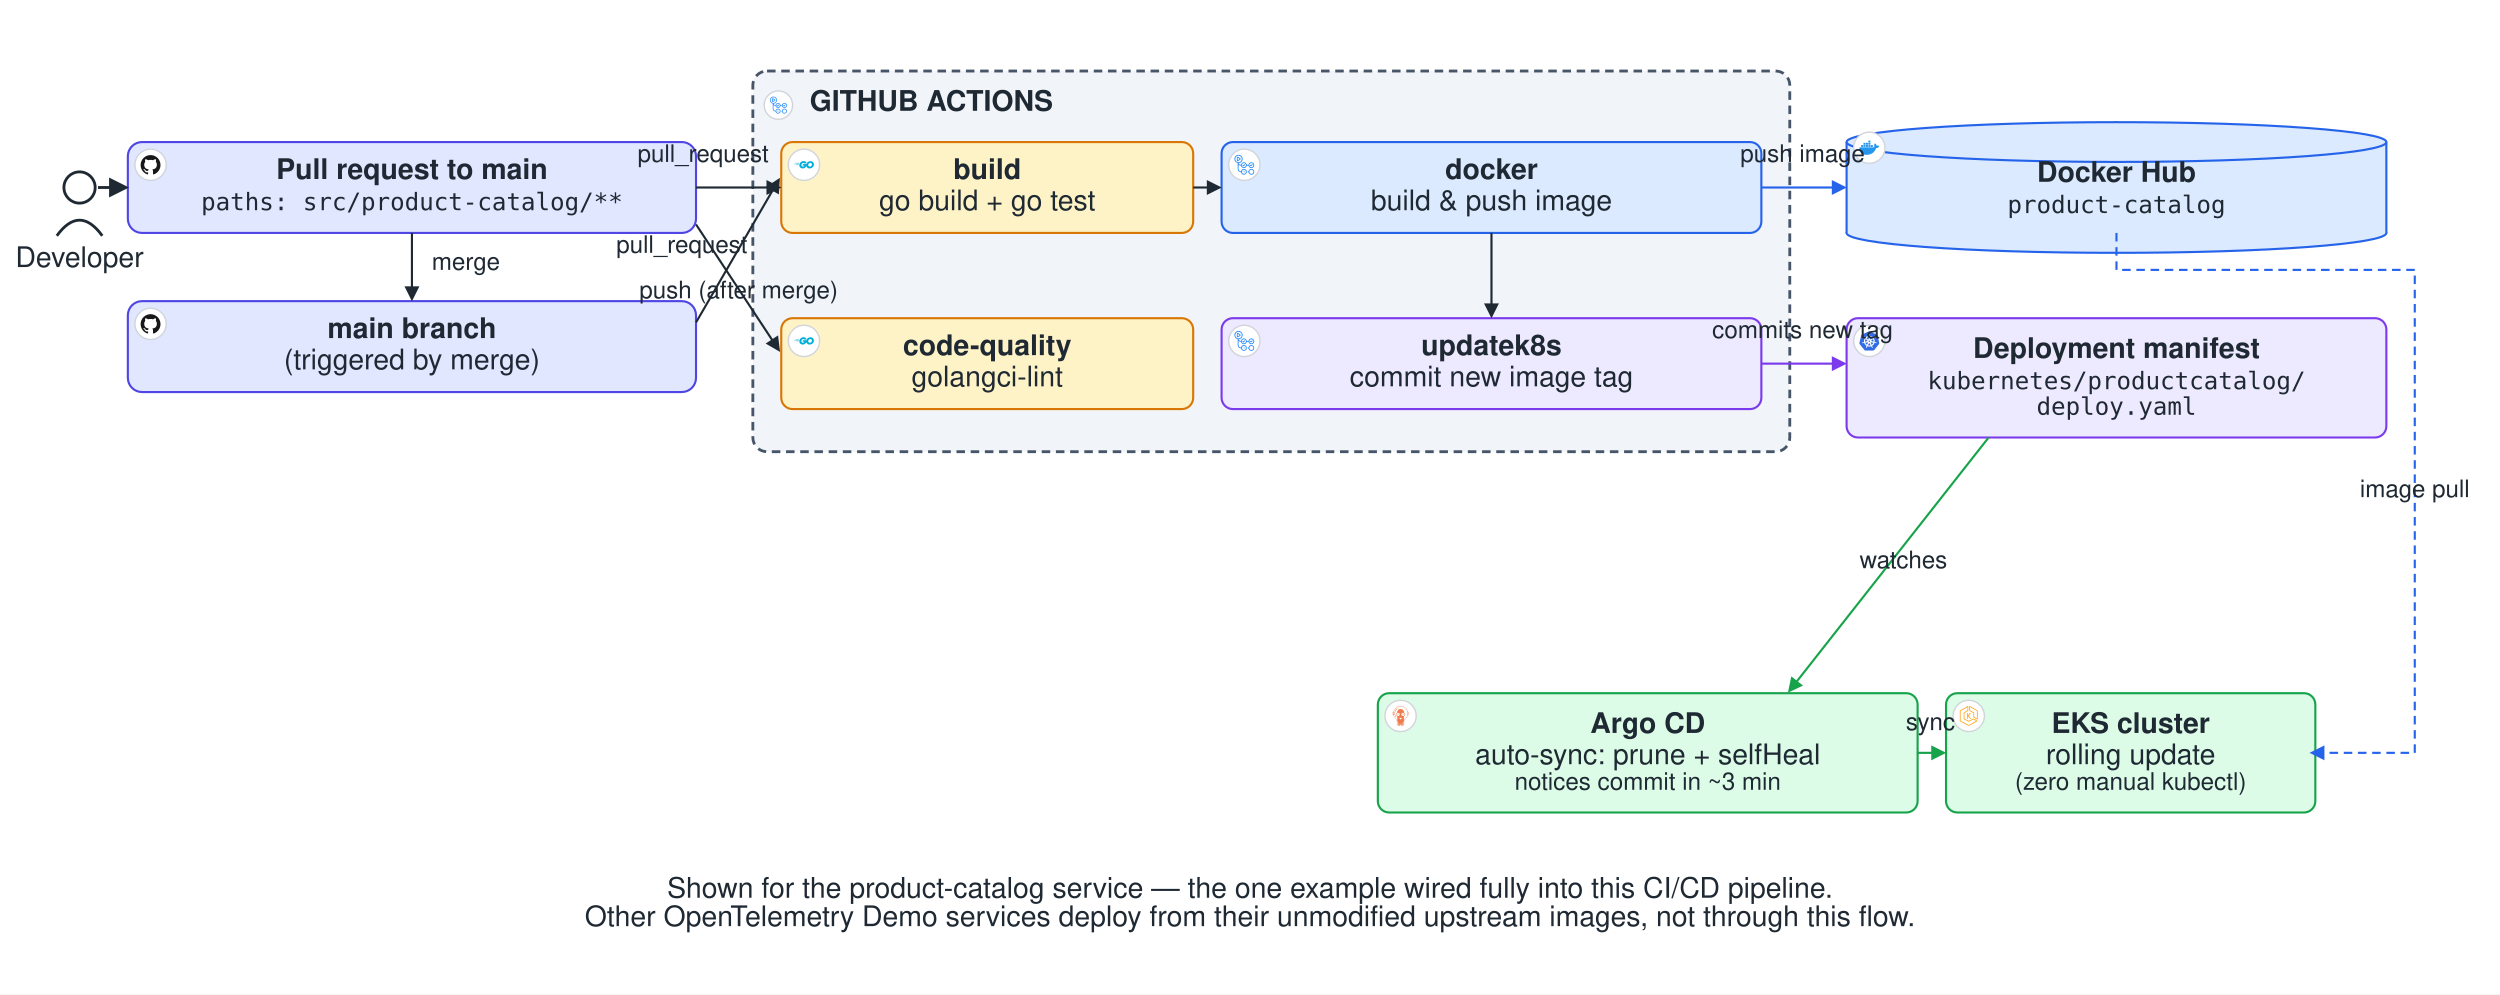
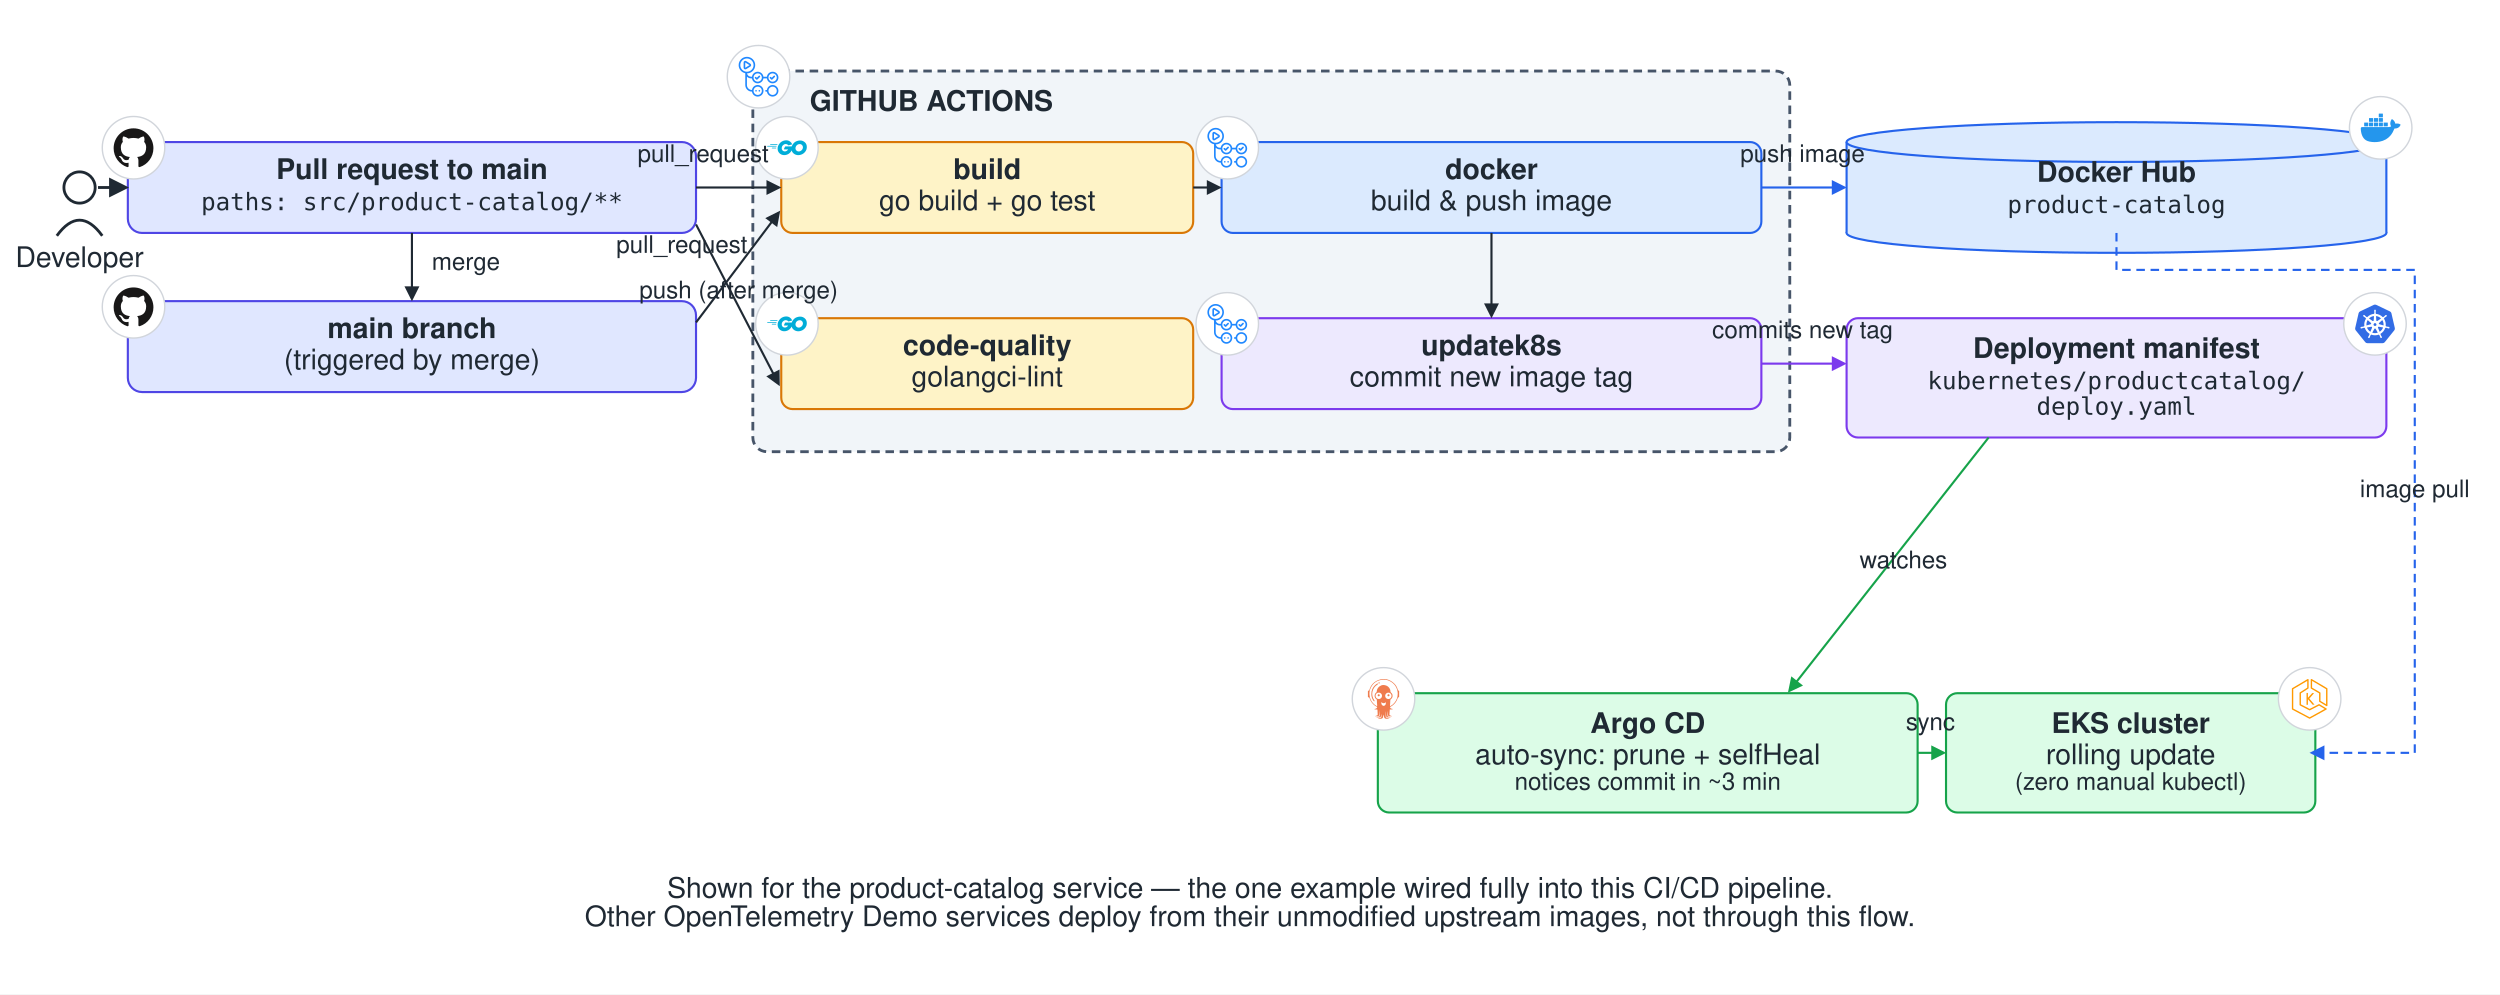
<svg xmlns="http://www.w3.org/2000/svg" viewBox="0 0 3520 1400" width="3520" height="1400" role="img" aria-label="CI/CD pipeline for the product-catalog service: a pull request or merge to main triggers GitHub Actions jobs build, code-quality, docker and updatek8s; docker pushes an image to Docker Hub, updatek8s commits the new tag to the Kubernetes manifest, Argo CD watches and syncs it to the EKS cluster, which pulls the new image from Docker Hub.">
  <defs>
    <marker id="arrow" viewBox="0 0 10 10" refX="8" refY="5" markerWidth="7" markerHeight="7" orient="auto">
      <path d="M0,0 L10,5 L0,10 z" fill="#1f2933" />
    </marker>
    <marker id="arrowBlue" viewBox="0 0 10 10" refX="8" refY="5" markerWidth="7" markerHeight="7" orient="auto">
      <path d="M0,0 L10,5 L0,10 z" fill="#2563eb" />
    </marker>
    <marker id="arrowViolet" viewBox="0 0 10 10" refX="8" refY="5" markerWidth="7" markerHeight="7" orient="auto">
      <path d="M0,0 L10,5 L0,10 z" fill="#7c3aed" />
    </marker>
    <marker id="arrowGreen" viewBox="0 0 10 10" refX="8" refY="5" markerWidth="7" markerHeight="7" orient="auto">
      <path d="M0,0 L10,5 L0,10 z" fill="#16a34a" />
    </marker>
  </defs>
  <style>
    text { font-family: -apple-system, Segoe UI, Helvetica, Arial, sans-serif; fill: #1f2933; }
    .title { font-weight: 700; }
    .mono { font-family: "SFMono-Regular", Consolas, Menlo, monospace; }
    .small { font-size: 20px; }
    .tiny { font-size: 17px; }
  </style>
  <defs>
    <g id="icon-github">
      <path d="M12 .297c-6.63 0-12 5.373-12 12 0 5.303 3.438 9.8 8.205 11.385.6.113.82-.258.82-.577 0-.285-.01-1.04-.015-2.04-3.338.724-4.042-1.61-4.042-1.61C4.422 18.07 3.633 17.7 3.633 17.7c-1.087-.744.084-.729.084-.729 1.205.084 1.838 1.236 1.838 1.236 1.07 1.835 2.809 1.305 3.495.998.108-.776.417-1.305.76-1.605-2.665-.3-5.466-1.332-5.466-5.93 0-1.31.465-2.38 1.235-3.22-.135-.303-.54-1.523.105-3.176 0 0 1.005-.322 3.3 1.23.96-.267 1.98-.399 3-.405 1.02.006 2.04.138 3 .405 2.28-1.552 3.285-1.23 3.285-1.23.645 1.653.24 2.873.12 3.176.765.84 1.23 1.91 1.23 3.22 0 4.61-2.805 5.625-5.475 5.92.42.36.81 1.096.81 2.22 0 1.606-.015 2.896-.015 3.286 0 .315.21.69.825.57C20.565 22.092 24 17.592 24 12.297c0-6.627-5.373-12-12-12" />
    </g>
    <g id="icon-githubactions">
      <path d="M10.984 13.836a.5.5 0 0 1-.353-.146l-.745-.743a.5.5 0 1 1 .706-.708l.392.391 1.181-1.18a.5.5 0 0 1 .708.707l-1.535 1.533a.504.504 0 0 1-.354.146zm9.353-.147l1.534-1.532a.5.5 0 0 0-.707-.707l-1.181 1.18-.392-.391a.5.5 0 1 0-.706.708l.746.743a.497.497 0 0 0 .706-.001zM4.527 7.452l2.557-1.585A1 1 0 0 0 7.09 4.17L4.533 2.56A1 1 0 0 0 3 3.406v3.196a1.001 1.001 0 0 0 1.527.85zm2.03-2.436L4 6.602V3.406l2.557 1.61zM24 12.5c0 1.93-1.57 3.5-3.5 3.5a3.503 3.503 0 0 1-3.46-3h-2.08a3.503 3.503 0 0 1-3.46 3 3.502 3.502 0 0 1-3.46-3h-.558c-.972 0-1.85-.399-2.482-1.042V17c0 1.654 1.346 3 3 3h.04c.244-1.693 1.7-3 3.46-3 1.93 0 3.5 1.57 3.5 3.5S13.43 24 11.5 24a3.502 3.502 0 0 1-3.46-3H8c-2.206 0-4-1.794-4-4V9.899A5.008 5.008 0 0 1 0 5c0-2.757 2.243-5 5-5s5 2.243 5 5a5.005 5.005 0 0 1-4.952 4.998A2.482 2.482 0 0 0 7.482 12h.558c.244-1.693 1.7-3 3.46-3a3.502 3.502 0 0 1 3.46 3h2.08a3.503 3.503 0 0 1 3.46-3c1.93 0 3.5 1.57 3.5 3.5zm-15 8c0 1.378 1.122 2.5 2.5 2.5s2.5-1.122 2.5-2.5-1.122-2.5-2.5-2.5S9 19.122 9 20.5zM5 9c2.206 0 4-1.794 4-4S7.206 1 5 1 1 2.794 1 5s1.794 4 4 4zm9 3.5c0-1.378-1.122-2.5-2.5-2.5S9 11.122 9 12.5s1.122 2.5 2.5 2.5 2.5-1.122 2.5-2.5zm9 0c0-1.378-1.122-2.5-2.5-2.5S18 11.122 18 12.5s1.122 2.5 2.5 2.5 2.5-1.122 2.5-2.5zm-13 8a.5.5 0 1 0 1 0 .5.5 0 0 0-1 0zm2 0a.5.5 0 1 0 1 0 .5.5 0 0 0-1 0zm12 0c0 1.93-1.57 3.5-3.5 3.5a3.503 3.503 0 0 1-3.46-3.002c-.007.001-.013.005-.021.005l-.506.017h-.017a.5.5 0 0 1-.016-.999l.506-.017c.018-.002.035.006.052.007A3.503 3.503 0 0 1 20.5 17c1.93 0 3.5 1.57 3.5 3.5zm-1 0c0-1.378-1.122-2.5-2.5-2.5S18 19.122 18 20.5s1.122 2.5 2.5 2.5 2.5-1.122 2.5-2.5z" />
    </g>
    <g id="icon-go">
      <path d="M1.811 10.231c-.047 0-.058-.023-.035-.059l.246-.315c.023-.035.081-.058.128-.058h4.172c.046 0 .058.035.035.07l-.199.303c-.023.036-.082.07-.117.07zM.047 11.306c-.047 0-.059-.023-.035-.058l.245-.316c.023-.035.082-.058.129-.058h5.328c.047 0 .07.035.058.07l-.093.28c-.012.047-.058.07-.105.07zm2.828 1.075c-.047 0-.059-.035-.035-.07l.163-.292c.023-.035.07-.07.117-.07h2.337c.047 0 .07.035.07.082l-.023.28c0 .047-.047.082-.082.082zm12.129-2.36c-.736.187-1.239.327-1.963.514-.176.046-.187.058-.34-.117-.174-.199-.303-.327-.548-.444-.737-.362-1.45-.257-2.115.175-.795.514-1.204 1.274-1.192 2.22.011.935.654 1.706 1.577 1.835.795.105 1.46-.175 1.987-.77.105-.13.198-.27.315-.434H10.47c-.245 0-.304-.152-.222-.35.152-.362.432-.97.596-1.274a.315.315 0 01.292-.187h4.253c-.023.316-.023.631-.07.947a4.983 4.983 0 01-.958 2.29c-.841 1.11-1.94 1.8-3.33 1.986-1.145.152-2.209-.07-3.143-.77-.865-.655-1.356-1.52-1.484-2.595-.152-1.274.222-2.419.993-3.424.83-1.086 1.928-1.776 3.272-2.02 1.098-.2 2.15-.07 3.096.571.62.41 1.063.97 1.356 1.648.07.105.023.164-.117.2m3.868 6.461c-1.064-.024-2.034-.328-2.852-1.029a3.665 3.665 0 01-1.262-2.255c-.21-1.32.152-2.489.947-3.529.853-1.122 1.881-1.706 3.272-1.95 1.192-.21 2.314-.095 3.33.595.923.63 1.496 1.484 1.648 2.605.198 1.578-.257 2.863-1.344 3.962-.771.783-1.718 1.273-2.805 1.495-.315.06-.63.07-.934.106zm2.78-4.72c-.011-.153-.011-.27-.034-.387-.21-1.157-1.274-1.81-2.384-1.554-1.087.245-1.788.935-2.045 2.033-.21.912.234 1.835 1.075 2.21.643.28 1.285.244 1.905-.07.923-.48 1.425-1.228 1.484-2.233z" />
    </g>
    <g id="icon-docker">
      <path d="M13.983 11.078h2.119a.186.186 0 00.186-.185V9.006a.186.186 0 00-.186-.186h-2.119a.185.185 0 00-.185.185v1.888c0 .102.083.185.185.185m-2.954-5.43h2.118a.186.186 0 00.186-.186V3.574a.186.186 0 00-.186-.185h-2.118a.185.185 0 00-.185.185v1.888c0 .102.082.185.185.185m0 2.716h2.118a.187.187 0 00.186-.186V6.29a.186.186 0 00-.186-.185h-2.118a.185.185 0 00-.185.185v1.887c0 .102.082.185.185.186m-2.93 0h2.12a.186.186 0 00.184-.186V6.29a.185.185 0 00-.185-.185H8.1a.185.185 0 00-.185.185v1.887c0 .102.083.185.185.186m-2.964 0h2.119a.186.186 0 00.185-.186V6.29a.185.185 0 00-.185-.185H5.136a.186.186 0 00-.186.185v1.887c0 .102.084.185.186.186m5.893 2.715h2.118a.186.186 0 00.186-.185V9.006a.186.186 0 00-.186-.186h-2.118a.185.185 0 00-.185.185v1.888c0 .102.082.185.185.185m-2.93 0h2.12a.185.185 0 00.184-.185V9.006a.185.185 0 00-.184-.186h-2.12a.185.185 0 00-.184.185v1.888c0 .102.083.185.185.185m-2.964 0h2.119a.185.185 0 00.185-.185V9.006a.185.185 0 00-.184-.186h-2.12a.186.186 0 00-.186.186v1.887c0 .102.084.185.186.185m-2.92 0h2.12a.185.185 0 00.184-.185V9.006a.185.185 0 00-.184-.186h-2.12a.185.185 0 00-.184.185v1.888c0 .102.082.185.185.185M23.763 9.89c-.065-.051-.672-.51-1.954-.51-.338.001-.676.03-1.01.087-.248-1.7-1.653-2.53-1.716-2.566l-.344-.199-.226.327c-.284.438-.49.922-.612 1.43-.23.97-.09 1.882.403 2.661-.595.332-1.55.413-1.744.42H.751a.751.751 0 00-.75.748 11.376 11.376 0 00.692 4.062c.545 1.428 1.355 2.48 2.41 3.124 1.18.723 3.1 1.137 5.275 1.137.983.003 1.963-.086 2.93-.266a12.248 12.248 0 003.823-1.389c.98-.567 1.86-1.288 2.61-2.136 1.252-1.418 1.998-2.997 2.553-4.4h.221c1.372 0 2.215-.549 2.68-1.009.309-.293.55-.65.707-1.046l.098-.288z" />
    </g>
    <g id="icon-kubernetes">
      <path d="M10.204 14.35l.007.01-.999 2.413a5.171 5.171 0 0 1-2.075-2.597l2.578-.437.004.005a.44.44 0 0 1 .484.606zm-.833-2.129a.44.44 0 0 0 .173-.756l.002-.011L7.585 9.7a5.143 5.143 0 0 0-.73 3.255l2.514-.725.002-.009zm1.145-1.98a.44.44 0 0 0 .699-.337l.01-.005.15-2.62a5.144 5.144 0 0 0-3.01 1.442l2.147 1.523.004-.002zm.76 2.75l.723.349.722-.347.18-.78-.5-.623h-.804l-.5.623.179.779zm1.5-3.095a.44.44 0 0 0 .7.336l.008.003 2.134-1.513a5.188 5.188 0 0 0-2.992-1.442l.148 2.615.002.001zm10.876 5.97l-5.773 7.181a1.6 1.6 0 0 1-1.248.594l-9.261.003a1.6 1.6 0 0 1-1.247-.596l-5.776-7.18a1.583 1.583 0 0 1-.307-1.34L2.1 5.573c.108-.47.425-.864.863-1.073L11.305.513a1.606 1.606 0 0 1 1.385 0l8.345 3.985c.438.209.755.604.863 1.073l2.062 8.955c.108.47-.005.963-.308 1.34zm-3.289-2.057c-.042-.01-.103-.026-.145-.034-.174-.033-.315-.025-.479-.038-.35-.037-.638-.067-.895-.148-.105-.04-.18-.165-.216-.216l-.201-.059a6.45 6.45 0 0 0-.105-2.332 6.465 6.465 0 0 0-.936-2.163c.052-.047.15-.133.177-.159.008-.09.001-.183.094-.282.197-.185.444-.338.743-.522.142-.084.273-.137.415-.242.032-.024.076-.062.11-.089.24-.191.295-.52.123-.736-.172-.216-.506-.236-.745-.045-.034.027-.08.062-.111.088-.134.116-.217.23-.33.35-.246.25-.45.458-.673.609-.097.056-.239.037-.303.033l-.19.135a6.545 6.545 0 0 0-4.146-2.003l-.012-.223c-.065-.062-.143-.115-.163-.25-.022-.268.015-.557.057-.905.023-.163.061-.298.068-.475.001-.04-.001-.099-.001-.142 0-.306-.224-.555-.5-.555-.275 0-.499.249-.499.555l.001.014c0 .041-.002.092 0 .128.006.177.044.312.067.475.042.348.078.637.056.906a.545.545 0 0 1-.162.258l-.012.211a6.424 6.424 0 0 0-4.166 2.003 8.373 8.373 0 0 1-.18-.128c-.09.012-.18.04-.297-.029-.223-.15-.427-.358-.673-.608-.113-.12-.195-.234-.329-.349-.03-.026-.077-.062-.111-.088a.594.594 0 0 0-.348-.132.481.481 0 0 0-.398.176c-.172.216-.117.546.123.737l.007.005.104.083c.142.105.272.159.414.242.299.185.546.338.743.522.076.082.09.226.1.288l.16.143a6.462 6.462 0 0 0-1.02 4.506l-.208.06c-.055.072-.133.184-.215.217-.257.081-.546.11-.895.147-.164.014-.305.006-.48.039-.037.007-.09.02-.133.03l-.004.002-.007.002c-.295.071-.484.342-.423.608.061.267.349.429.645.365l.007-.001.01-.003.129-.029c.17-.046.294-.113.448-.172.33-.118.604-.217.87-.256.112-.009.23.069.288.101l.217-.037a6.5 6.5 0 0 0 2.88 3.596l-.09.218c.033.084.069.199.044.282-.097.252-.263.517-.452.813-.091.136-.185.242-.268.399-.02.037-.045.095-.064.134-.128.275-.034.591.213.71.248.12.556-.007.69-.282v-.002c.02-.039.046-.09.062-.127.07-.162.094-.301.144-.458.132-.332.205-.68.387-.897.05-.06.13-.082.215-.105l.113-.205a6.453 6.453 0 0 0 4.609.012l.106.192c.086.028.18.042.256.155.136.232.229.507.342.84.05.156.074.295.145.457.016.037.043.09.062.129.133.276.442.402.69.282.247-.118.341-.435.213-.71-.02-.039-.045-.096-.065-.134-.083-.156-.177-.261-.268-.398-.19-.296-.346-.541-.443-.793-.04-.13.007-.21.038-.294-.018-.022-.059-.144-.083-.202a6.499 6.499 0 0 0 2.88-3.622c.064.01.176.03.213.038.075-.05.144-.114.28-.104.266.039.54.138.87.256.154.06.277.128.448.173.036.01.088.019.13.028l.009.003.007.001c.297.064.584-.098.645-.365.06-.266-.128-.537-.423-.608zM16.4 9.701l-1.95 1.746v.005a.44.44 0 0 0 .173.757l.003.01 2.526.728a5.199 5.199 0 0 0-.108-1.674A5.208 5.208 0 0 0 16.4 9.7zm-4.013 5.325a.437.437 0 0 0-.404-.232.44.44 0 0 0-.372.233h-.002l-1.268 2.292a5.164 5.164 0 0 0 3.326.003l-1.27-2.296h-.01zm1.888-1.293a.44.44 0 0 0-.27.036.44.44 0 0 0-.214.572l-.003.004 1.01 2.438a5.15 5.15 0 0 0 2.081-2.615l-2.6-.44-.004.005z" />
    </g>
    <g id="icon-argo">
      <path d="M12.581 0c.436.037.871.1 1.299.186 1.679.383 3.121 1.213 4.382 2.365 1.161 1.06 1.917 2.372 2.335 3.881.089.321.216.56.586.624.205.035.238.245.239.43.003.646.002 1.294.002 1.94l-.002 1.21c-.001.356-.116.479-.466.474-.211-.003-.293.119-.344.291-.146.489-.33.966-.552 1.426-.818 1.682-2.084 2.938-3.688 3.87-.077.045-.155.088-.233.131-.252.137-.258.146-.155.415.114.299.358.529.664.625.269.096.553.134.827.21a.672.672 0 0 1 .236.094c-.066.082-.156.067-.231.082-.36.073-.713.184-1.086.17a1.275 1.275 0 0 1-.438-.064c-.114-.045-.152-.006-.176.109a5.354 5.354 0 0 0-.084.92c-.015.617-.071 1.23-.112 1.844-.042.598-.018.651.558.842.281.094.563.187.842.286.069.024.15.038.192.117-.04.057-.098.035-.146.035-.493.003-.985.005-1.478.001-.524-.005-.806-.282-.845-.803-.055-.762-.12-1.524-.182-2.286a.947.947 0 0 0-.026-.12c-.079.455-.065.879-.084 1.298-.023.528-.008 1.057-.007 1.584 0 .27.086.388.335.483.359.135.711.295 1.114.262.141-.012.276.062.402.129.032.017.073.033.069.073-.004.043-.049.047-.084.045-.657-.019-1.317.065-1.972-.028-.323-.046-.533-.236-.631-.552-.094-.303-.114-.617-.137-.93-.046-.626-.078-1.253-.116-1.88a.222.222 0 0 0-.061-.171.282.282 0 0 0-.031.193c-.002.956-.002 1.911-.001 2.866 0 .388.123.575.494.708.481.172.976.298 1.47.423.11.028.225.047.242.192h-1.852c-.051-.01-.103-.022-.155-.03-.701-.1-1.001-.372-1.143-1.042l-.067-.331-.226-1.103c-.069.12-.118.25-.144.386-.083.399-.151.802-.243 1.2-.113.493-.444.763-.932.857l-.33.063H8.558c.057-.171.216-.185.355-.221.476-.127.96-.223 1.417-.409a.603.603 0 0 0 .397-.521c.058-.435.002-.865-.013-1.296a1.528 1.528 0 0 0-.078-.315.405.405 0 0 0-.071.207c-.026.296-.049.591-.075.886-.038.432-.273.716-.679.81a1.702 1.702 0 0 1-.37.045c-.557.003-1.115-.001-1.673-.005-.048 0-.109.019-.148-.065.178-.103.377-.168.582-.187a5.67 5.67 0 0 0 .939-.193c.42-.114.522-.249.512-.687-.023-.931-.091-1.86-.069-2.791.004-.184.001-.368.001-.551a2.387 2.387 0 0 0-.05.385 40.299 40.299 0 0 1-.186 2.623c-.052.513-.296.748-.804.805-.446.051-.889.002-1.332-.02-.108-.006-.234.012-.339-.064.043-.066.106-.07.16-.087.362-.115.725-.224 1.086-.344.246-.081.35-.235.355-.492a2.241 2.241 0 0 0-.003-.232 45.315 45.315 0 0 1-.105-2.149 5.487 5.487 0 0 0-.035-.478c-.024-.188-.131-.287-.295-.258-.505.092-.99-.006-1.473-.139-.059-.016-.134-.007-.178-.088a.986.986 0 0 1 .285-.09c.255-.052.507-.121.753-.208.312-.112.564-.347.695-.651.089-.203.056-.317-.112-.398-1.418-.683-2.512-1.73-3.391-3.017a8.152 8.152 0 0 1-1.123-2.447c-.067-.246-.156-.3-.383-.26-.306.053-.401.006-.535-.273v-3.49c.144-.303.205-.341.534-.329.235.01.247-.004.309-.242.396-1.508 1.082-2.861 2.171-3.988C6.9 1.42 8.523.631 10.34.203c.456-.108.922-.15 1.387-.203h.854Zm7.974 8.948a7.34 7.34 0 0 0-.048-.938 8.353 8.353 0 0 0-.099-.65c-.598-2.964-2.344-5.02-5.051-6.268-1.553-.715-3.21-.835-4.878-.511-3.248.633-5.396 2.583-6.539 5.652-.436 1.173-.495 2.406-.37 3.65.087.935.339 1.846.745 2.694.585 1.213 1.444 2.207 2.477 3.058.343.286.719.528 1.121.719.235.111.247.105.245-.146.006-.16.003-.32-.009-.48-.125-1.02-.142-2.045-.169-3.069a.392.392 0 0 0-.184-.353c-.385-.268-.713-.592-.921-1.019-.474-.97-.372-2.361.813-3.215.136-.097.217-.19.198-.373a1.724 1.724 0 0 1 .031-.442c.177-1.187.748-2.138 1.722-2.84.68-.492 1.442-.772 2.286-.782.483-.007.953.11 1.414.244 1.609.467 2.846 2.07 2.845 3.697a.64.64 0 0 0 .268.565c.463.371.821.83.943 1.426.22 1.077-.083 1.982-.979 2.634-.266.194-.347.406-.333.698.002.047 0 .095-.002.142l-.062 1.439c-.025.586-.138 1.165-.117 1.754.008.223.006.226.201.128a7.46 7.46 0 0 0 2.393-1.903c1.32-1.577 2.074-3.372 2.059-5.511ZM9.117 12.102c1.489.021 2.443-1.578 1.716-2.879a1.937 1.937 0 0 0-1.699-.991c-1.094-.004-1.954.822-1.958 1.881-.005 1.148.813 1.985 1.941 1.989Zm5.794 0c1.101.002 1.935-.823 1.935-1.917 0-1.091-.846-1.949-1.92-1.947-1.064.003-1.94.866-1.943 1.915-.003 1.105.831 1.948 1.928 1.949Zm-1.472 1.937c-.208.128-.407.277-.63.384-.536.257-1.063.257-1.579-.048-.158-.094-.308-.201-.464-.298-.047-.028-.092-.103-.15-.062-.044.03-.01.1-.001.151.037.179.064.362.082.544.027.565.293.992.742 1.31a.984.984 0 0 0 .791.186c.565-.119 1.025-.614 1.124-1.218.043-.266.005-.544.109-.803a.133.133 0 0 0-.024-.146Zm-8.78-4.92c-.012-1.102.143-2.055.54-2.961.633-1.443 1.642-2.553 2.98-3.374a.378.378 0 0 1 .459.067c.06.06.036.118.01.178a1.09 1.09 0 0 1-.48.51c-1.079.639-1.829 1.571-2.357 2.688a6.325 6.325 0 0 0-.618 2.986c.055 1.309.439 2.516 1.213 3.588.088.104.148.23.173.365.01.08.059.168-.031.228a.312.312 0 0 1-.288.041.502.502 0 0 1-.234-.185c-.72-.979-1.193-2.056-1.331-3.273-.036-.326-.004-.653-.036-.858ZM8.94 2.34a.373.373 0 0 1 .378-.382c.211.001.409.226.416.473.004.138-.309.39-.476.386-.189-.005-.318-.2-.318-.477Zm-.465 7.48a.609.609 0 0 1 .586-.631c.38-.003.671.271.675.633.004.356-.27.622-.639.621-.38-.002-.621-.241-.622-.623Zm6.496.623c-.381-.002-.625-.255-.621-.646a.635.635 0 0 1 .596-.613.656.656 0 0 1 .669.643c.001.354-.275.618-.644.616Z" />
    </g>
    <g id="icon-eks">
      <path d="m14.67 8.505-2.875 3.335 3.128 3.648h-1.168l-2.808-3.277v3.368h-.842V8.421h.842v2.947l2.603-2.863Zm7.225 6.751-3.369-2.021V8.421a.42.42 0 0 0-.209-.364l-4.843-2.825V1.159l8.42 4.976Zm.635-9.724L13.267.06a.422.422 0 0 0-.635.362v5.053c0 .15.08.288.208.363l4.844 2.826v4.81a.42.42 0 0 0 .205.362l4.21 2.526a.42.42 0 0 0 .638-.361V5.895a.42.42 0 0 0-.207-.363ZM11.977 23.1l-9.872-5.248V6.135l8.421-4.976v4.084L6.09 8.066a.422.422 0 0 0-.195.355v7.158a.42.42 0 0 0 .226.373l5.665 2.948a.42.42 0 0 0 .387 0l5.496-2.84 3.382 2.03Zm10.135-5.356-4.21-2.526a.42.42 0 0 0-.411-.013l-5.51 2.847-5.244-2.729v-6.67l4.436-2.824a.422.422 0 0 0 .195-.355V.42a.421.421 0 0 0-.635-.362L1.47 5.532a.421.421 0 0 0-.207.363v12.21c0 .156.086.299.223.372l10.297 5.474a.421.421 0 0 0 .401-.004l9.915-5.473a.422.422 0 0 0 .013-.73Z" />
    </g>
  </defs>
  <g transform="scale(2)">
    <rect x="0" y="0" width="1760" height="700" fill="#ffffff" />
    <g aria-hidden="true">
      <circle cx="56" cy="132" r="11" fill="none" stroke="#1f2933" stroke-width="2" />
      <path d="M40,166 Q56,144 72,166" fill="none" stroke="#1f2933" stroke-width="2" />
    </g>
    <text x="56" y="188" text-anchor="middle" class="small">Developer</text>
    <rect x="90" y="100" width="400" height="64" rx="10" fill="#e0e7ff" stroke="#4f46e5" stroke-width="1.5" />
    <text x="290" y="126" text-anchor="middle" class="small title">Pull request to main</text>
    <text x="290" y="148" text-anchor="middle" class="tiny mono">paths: src/product-catalog/**</text>
-     <g transform="translate(106,116)">
-       <circle r="11" fill="#ffffff" stroke="#d1d5db" stroke-width="1" />
-       <g transform="translate(-7,-7) scale(0.583)" fill="#181717">
+     <g transform="translate(94,104)">
+       <circle r="22" fill="#ffffff" stroke="#d1d5db" stroke-width="1" />
+       <g transform="translate(-14,-14) scale(1.167)" fill="#181717">
        <use href="#icon-github" />
      </g>
    </g>
    <rect x="90" y="212" width="400" height="64" rx="10" fill="#e0e7ff" stroke="#4f46e5" stroke-width="1.5" />
    <text x="290" y="238" text-anchor="middle" class="small title">main branch</text>
    <text x="290" y="260" text-anchor="middle" class="small">(triggered by merge)</text>
-     <g transform="translate(106,228)">
-       <circle r="11" fill="#ffffff" stroke="#d1d5db" stroke-width="1" />
-       <g transform="translate(-7,-7) scale(0.583)" fill="#181717">
+     <g transform="translate(94,216)">
+       <circle r="22" fill="#ffffff" stroke="#d1d5db" stroke-width="1" />
+       <g transform="translate(-14,-14) scale(1.167)" fill="#181717">
        <use href="#icon-github" />
      </g>
    </g>
    <rect x="530" y="50" width="730" height="268" rx="10" fill="#f1f5f9" stroke="#475569" stroke-width="2" stroke-dasharray="6 4" />
-     <g transform="translate(548,74)">
-       <circle r="10" fill="#ffffff" stroke="#d1d5db" stroke-width="1" />
-       <g transform="translate(-6,-6) scale(0.5)" fill="#2088FF">
+     <g transform="translate(534,54)">
+       <circle r="22" fill="#ffffff" stroke="#d1d5db" stroke-width="1" />
+       <g transform="translate(-14,-14) scale(1.167)" fill="#2088FF">
        <use href="#icon-githubactions" />
      </g>
    </g>
    <text x="570" y="78" class="small title" fill="#334155">GITHUB ACTIONS</text>
    <rect x="550" y="100" width="290" height="64" rx="8" fill="#fef3c7" stroke="#d97706" stroke-width="1.5" />
    <text x="695" y="126" text-anchor="middle" class="small title">build</text>
    <text x="695" y="148" text-anchor="middle" class="small">go build + go test</text>
-     <g transform="translate(566,116)">
-       <circle r="11" fill="#ffffff" stroke="#d1d5db" stroke-width="1" />
-       <g transform="translate(-7,-7) scale(0.583)" fill="#00ADD8">
+     <g transform="translate(554,104)">
+       <circle r="22" fill="#ffffff" stroke="#d1d5db" stroke-width="1" />
+       <g transform="translate(-14,-14) scale(1.167)" fill="#00ADD8">
        <use href="#icon-go" />
      </g>
    </g>
    <rect x="860" y="100" width="380" height="64" rx="8" fill="#dbeafe" stroke="#2563eb" stroke-width="1.5" />
    <text x="1050" y="126" text-anchor="middle" class="small title">docker</text>
    <text x="1050" y="148" text-anchor="middle" class="small">build &amp; push image</text>
-     <g transform="translate(876,116)">
-       <circle r="11" fill="#ffffff" stroke="#d1d5db" stroke-width="1" />
-       <g transform="translate(-7,-7) scale(0.583)" fill="#2088FF">
+     <g transform="translate(864,104)">
+       <circle r="22" fill="#ffffff" stroke="#d1d5db" stroke-width="1" />
+       <g transform="translate(-14,-14) scale(1.167)" fill="#2088FF">
        <use href="#icon-githubactions" />
      </g>
    </g>
    <rect x="550" y="224" width="290" height="64" rx="8" fill="#fef3c7" stroke="#d97706" stroke-width="1.5" />
    <text x="695" y="250" text-anchor="middle" class="small title">code-quality</text>
    <text x="695" y="272" text-anchor="middle" class="small">golangci-lint</text>
-     <g transform="translate(566,240)">
-       <circle r="11" fill="#ffffff" stroke="#d1d5db" stroke-width="1" />
-       <g transform="translate(-7,-7) scale(0.583)" fill="#00ADD8">
+     <g transform="translate(554,228)">
+       <circle r="22" fill="#ffffff" stroke="#d1d5db" stroke-width="1" />
+       <g transform="translate(-14,-14) scale(1.167)" fill="#00ADD8">
        <use href="#icon-go" />
      </g>
    </g>
    <rect x="860" y="224" width="380" height="64" rx="8" fill="#ede9fe" stroke="#7c3aed" stroke-width="1.5" />
    <text x="1050" y="250" text-anchor="middle" class="small title">updatek8s</text>
    <text x="1050" y="272" text-anchor="middle" class="small">commit new image tag</text>
-     <g transform="translate(876,240)">
-       <circle r="11" fill="#ffffff" stroke="#d1d5db" stroke-width="1" />
-       <g transform="translate(-7,-7) scale(0.583)" fill="#2088FF">
+     <g transform="translate(864,228)">
+       <circle r="22" fill="#ffffff" stroke="#d1d5db" stroke-width="1" />
+       <g transform="translate(-14,-14) scale(1.167)" fill="#2088FF">
        <use href="#icon-githubactions" />
      </g>
    </g>
    <ellipse cx="1490" cy="164" rx="190" ry="14" fill="#dbeafe" stroke="#2563eb" stroke-width="1.5" />
    <rect x="1300" y="100" width="380" height="64" fill="#dbeafe" stroke="none" />
    <line x1="1300" y1="100" x2="1300" y2="164" stroke="#2563eb" stroke-width="1.5" />
    <line x1="1680" y1="100" x2="1680" y2="164" stroke="#2563eb" stroke-width="1.5" />
    <ellipse cx="1490" cy="100" rx="190" ry="14" fill="#dbeafe" stroke="#2563eb" stroke-width="1.5" />
    <text x="1490" y="128" text-anchor="middle" class="small title">Docker Hub</text>
    <text x="1490" y="150" text-anchor="middle" class="tiny mono">product-catalog</text>
-     <g transform="translate(1316,104)">
-       <circle r="11" fill="#ffffff" stroke="#d1d5db" stroke-width="1" />
-       <g transform="translate(-7,-7) scale(0.583)" fill="#2496ED">
+     <g transform="translate(1676,90)">
+       <circle r="22" fill="#ffffff" stroke="#d1d5db" stroke-width="1" />
+       <g transform="translate(-14,-14) scale(1.167)" fill="#2496ED">
        <use href="#icon-docker" />
      </g>
    </g>
    <rect x="1300" y="224" width="380" height="84" rx="8" fill="#ede9fe" stroke="#7c3aed" stroke-width="1.5" />
    <text x="1490" y="252" text-anchor="middle" class="small title">Deployment manifest</text>
    <text x="1490" y="274" text-anchor="middle" class="tiny mono">kubernetes/productcatalog/</text>
    <text x="1490" y="292" text-anchor="middle" class="tiny mono">deploy.yaml</text>
-     <g transform="translate(1316,240)">
-       <circle r="11" fill="#ffffff" stroke="#d1d5db" stroke-width="1" />
-       <g transform="translate(-7,-7) scale(0.583)" fill="#326CE5">
+     <g transform="translate(1672,228)">
+       <circle r="22" fill="#ffffff" stroke="#d1d5db" stroke-width="1" />
+       <g transform="translate(-14,-14) scale(1.167)" fill="#326CE5">
        <use href="#icon-kubernetes" />
      </g>
    </g>
    <rect x="970" y="488" width="380" height="84" rx="8" fill="#dcfce7" stroke="#16a34a" stroke-width="1.5" />
    <text x="1160" y="516" text-anchor="middle" class="small title">Argo CD</text>
    <text x="1160" y="538" text-anchor="middle" class="small">auto-sync: prune + selfHeal</text>
    <text x="1160" y="556" text-anchor="middle" class="tiny">notices commit in ~3 min</text>
-     <g transform="translate(986,504)">
-       <circle r="11" fill="#ffffff" stroke="#d1d5db" stroke-width="1" />
-       <g transform="translate(-7,-7) scale(0.583)" fill="#EF7B4D">
+     <g transform="translate(974,492)">
+       <circle r="22" fill="#ffffff" stroke="#d1d5db" stroke-width="1" />
+       <g transform="translate(-14,-14) scale(1.167)" fill="#EF7B4D">
        <use href="#icon-argo" />
      </g>
    </g>
    <rect x="1370" y="488" width="260" height="84" rx="8" fill="#dcfce7" stroke="#16a34a" stroke-width="1.5" />
    <text x="1500" y="516" text-anchor="middle" class="small title">EKS cluster</text>
    <text x="1500" y="538" text-anchor="middle" class="small">rolling update</text>
    <text x="1500" y="556" text-anchor="middle" class="tiny">(zero manual kubectl)</text>
-     <g transform="translate(1386,504)">
-       <circle r="11" fill="#ffffff" stroke="#d1d5db" stroke-width="1" />
-       <g transform="translate(-7,-7) scale(0.583)" fill="#FF9900">
+     <g transform="translate(1626,492)">
+       <circle r="22" fill="#ffffff" stroke="#d1d5db" stroke-width="1" />
+       <g transform="translate(-14,-14) scale(1.167)" fill="#FF9900">
        <use href="#icon-eks" />
      </g>
    </g>
    <line x1="69" y1="132" x2="88" y2="132" stroke="#1f2933" stroke-width="2" marker-end="url(#arrow)" />
    <line x1="290" y1="164" x2="290" y2="210" stroke="#1f2933" stroke-width="1.5" marker-end="url(#arrow)" />
    <text x="328" y="190" text-anchor="middle" class="tiny">merge</text>
    <line x1="490" y1="132" x2="548" y2="132" stroke="#1f2933" stroke-width="1.5" marker-end="url(#arrow)" />
    <text x="495" y="114" text-anchor="middle" class="tiny">pull_request</text>
-     <line x1="490" y1="158" x2="548" y2="246" stroke="#1f2933" stroke-width="1.5" marker-end="url(#arrow)" />
+     <line x1="490" y1="158" x2="548" y2="270" stroke="#1f2933" stroke-width="1.5" marker-end="url(#arrow)" />
    <text x="480" y="178" text-anchor="middle" class="tiny">pull_request</text>
-     <line x1="490" y1="227" x2="548" y2="127" stroke="#1f2933" stroke-width="1.5" marker-end="url(#arrow)" />
+     <line x1="490" y1="227" x2="548" y2="150" stroke="#1f2933" stroke-width="1.5" marker-end="url(#arrow)" />
    <text x="520" y="210" text-anchor="middle" class="tiny">push (after merge)</text>
    <line x1="840" y1="132" x2="858" y2="132" stroke="#1f2933" stroke-width="1.5" marker-end="url(#arrow)" />
    <line x1="1050" y1="164" x2="1050" y2="222" stroke="#1f2933" stroke-width="1.5" marker-end="url(#arrow)" />
    <line x1="1240" y1="132" x2="1298" y2="132" stroke="#2563eb" stroke-width="1.5" marker-end="url(#arrowBlue)" />
    <text x="1269" y="114" text-anchor="middle" class="tiny" fill="#2563eb">push image</text>
    <line x1="1240" y1="256" x2="1298" y2="256" stroke="#7c3aed" stroke-width="1.5" marker-end="url(#arrowViolet)" />
    <text x="1269" y="238" text-anchor="middle" class="tiny" fill="#7c3aed">commits new tag</text>
    <line x1="1400" y1="308" x2="1260" y2="486" stroke="#16a34a" stroke-width="1.5" marker-end="url(#arrowGreen)" />
    <text x="1340" y="400" text-anchor="middle" class="tiny" fill="#15803d">watches</text>
    <line x1="1350" y1="530" x2="1368" y2="530" stroke="#16a34a" stroke-width="1.5" marker-end="url(#arrowGreen)" />
    <text x="1359" y="514" text-anchor="middle" class="tiny" fill="#15803d">sync</text>
    <polyline points="1490,164 1490,190 1700,190 1700,530 1628,530" fill="none" stroke="#2563eb" stroke-width="1.5" stroke-dasharray="6 4" marker-end="url(#arrowBlue)" />
    <text x="1700" y="350" text-anchor="middle" class="tiny" fill="#2563eb">image pull</text>
    <text x="880" y="632" text-anchor="middle" class="small" fill="#374151">Shown for the product-catalog service — the one example wired fully into this CI/CD pipeline.</text>
    <text x="880" y="652" text-anchor="middle" class="small" fill="#374151">Other OpenTelemetry Demo services deploy from their unmodified upstream images, not through this flow.</text>
  </g>
</svg>
